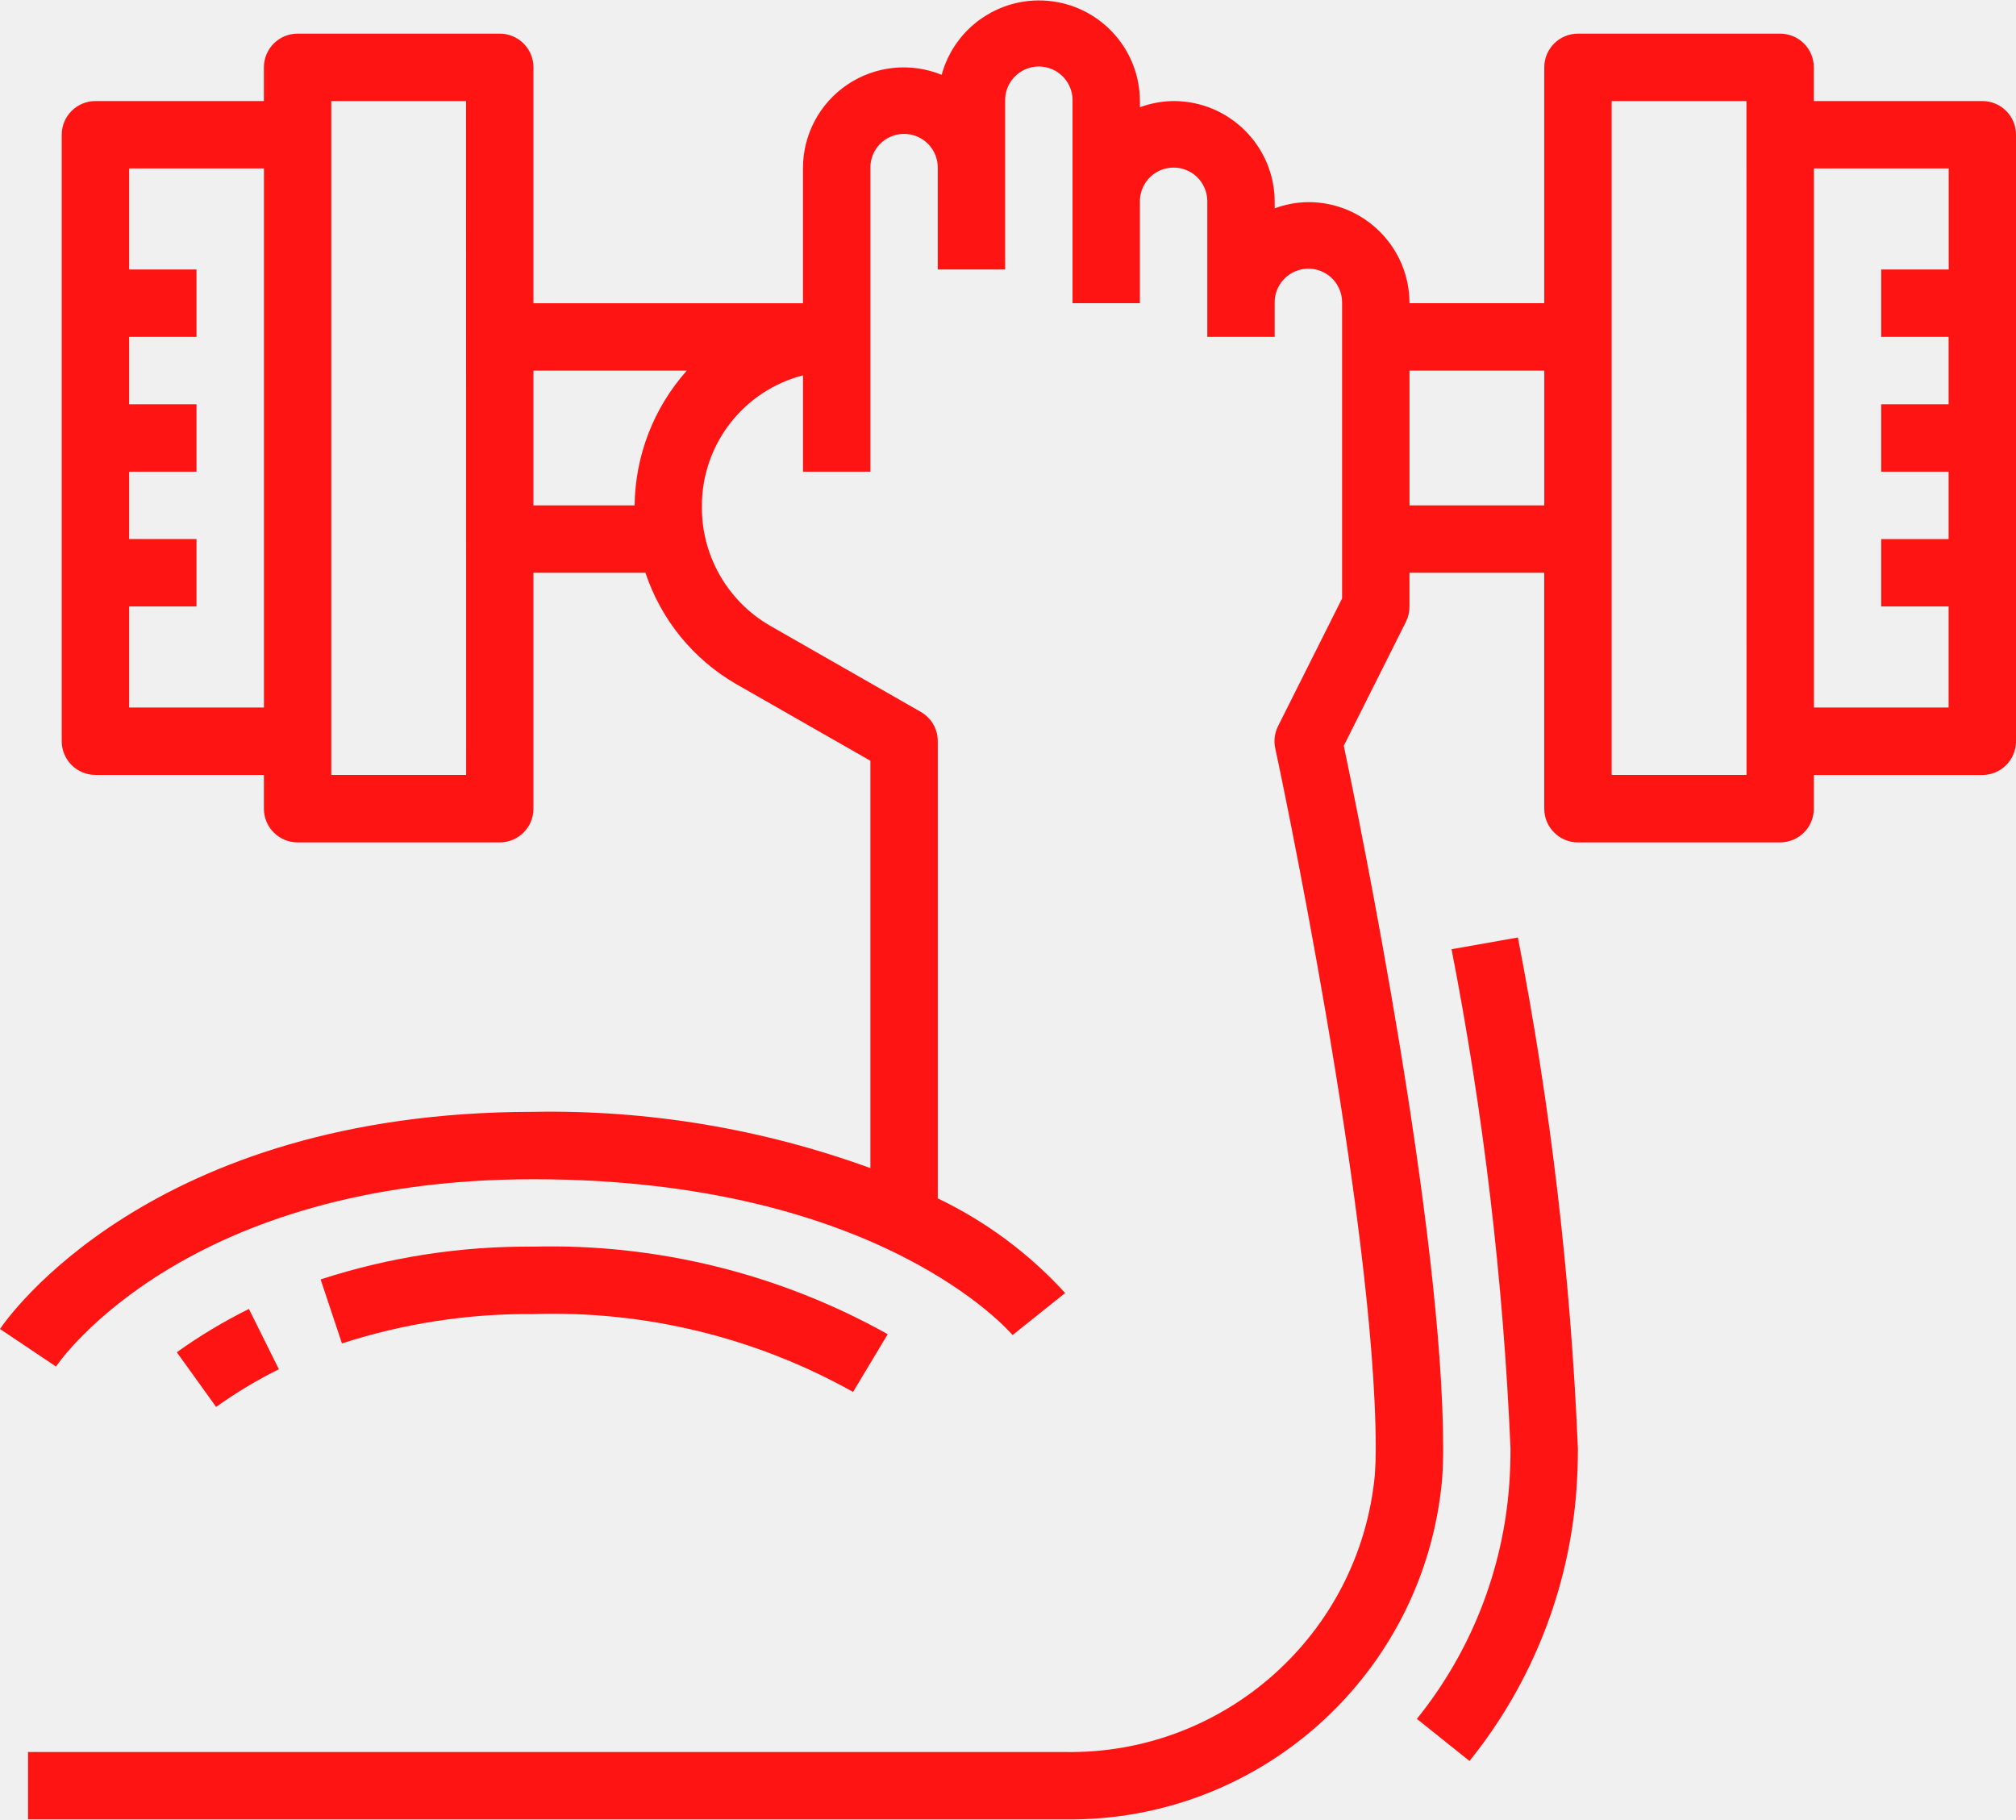
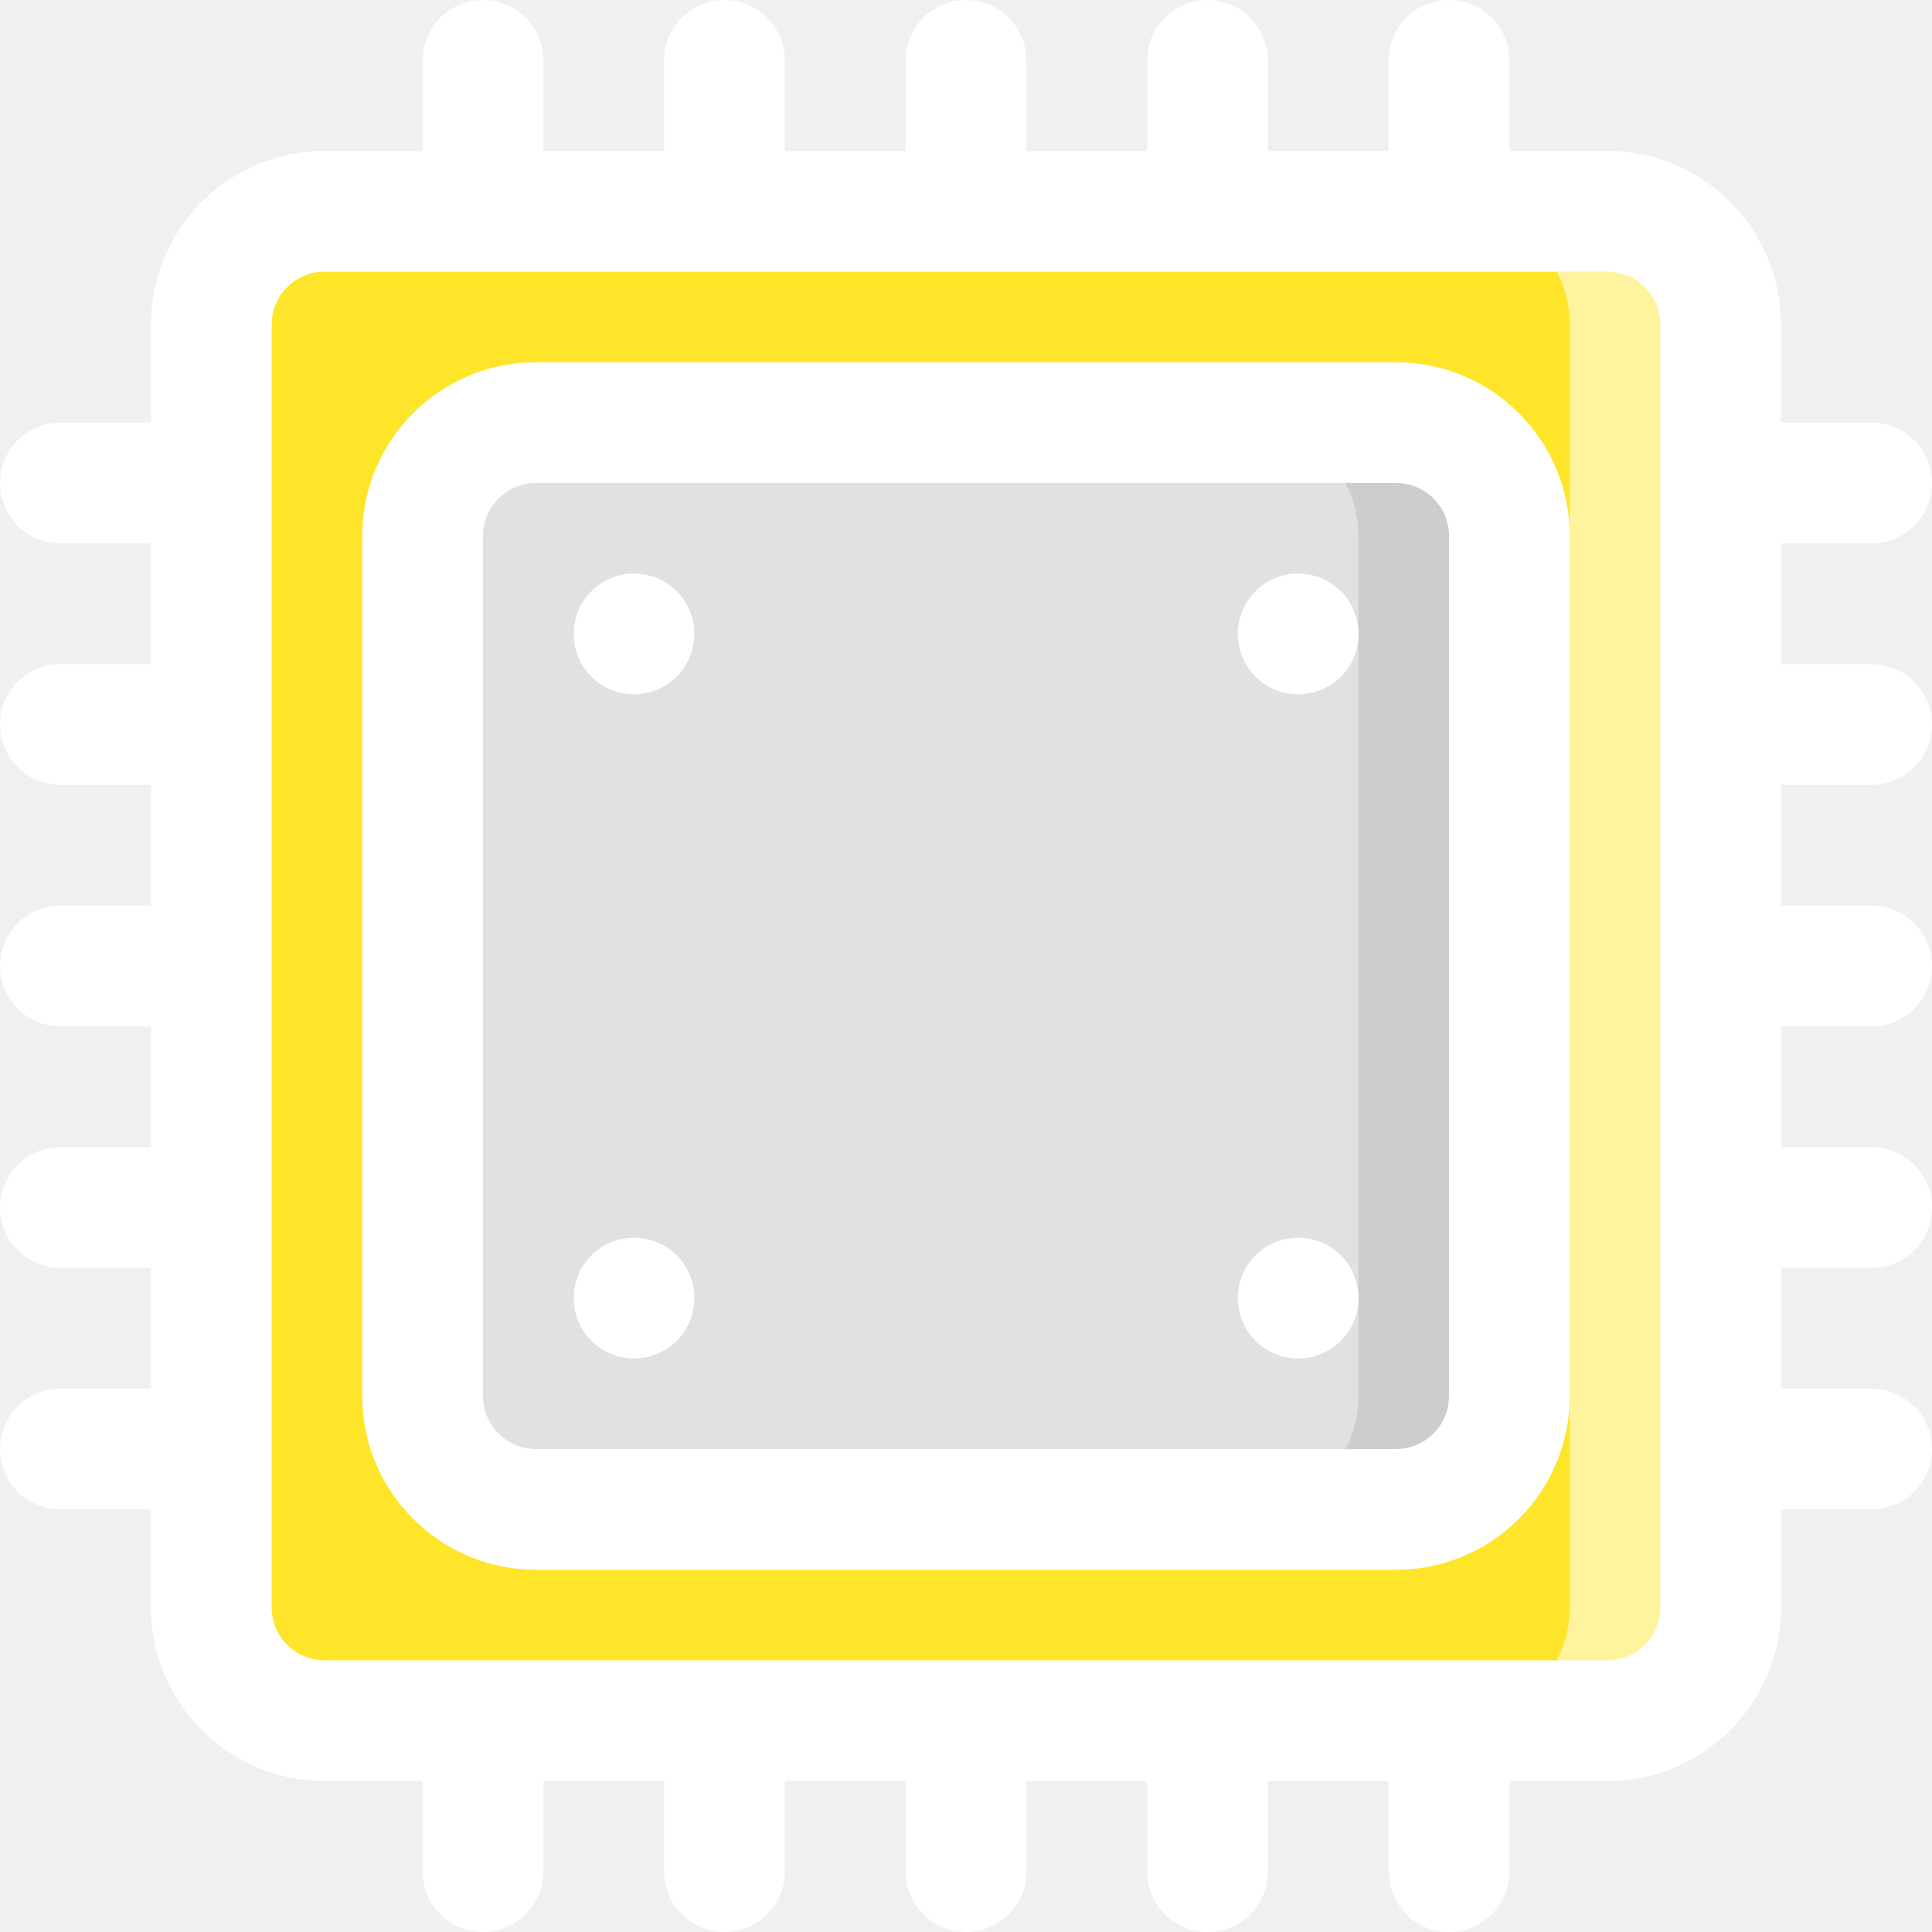
- <svg xmlns="http://www.w3.org/2000/svg" id="https:_www.flaticon.com_free-icon_muscle_1813361_term_fitness_20gym_page_3_position_28" data-name="https://www.flaticon.com/free-icon/muscle_1813361#term=fitness%20gym&amp;page=3&amp;position=28" width="99.898" height="90.16" viewBox="0 0 99.898 90.16">
-   <path id="Path_56" data-name="Path 56" d="M336.406,261.642l2.608,2.087a24.215,24.215,0,0,0,5.3-13.445q.072-.988.072-2.027a169.745,169.745,0,0,0-2.974-25.336l-3.287.581a167.082,167.082,0,0,1,2.922,24.754c0,.609-.022,1.2-.064,1.786A20.884,20.884,0,0,1,336.406,261.642Zm0,0" transform="translate(-266.197 -176.465)" fill="#ff1414" />
-   <path id="Path_57" data-name="Path 57" d="M98.228,5.333H89.88V3.663a1.669,1.669,0,0,0-1.67-1.67H78.193a1.669,1.669,0,0,0-1.67,1.67V15.351H69.844a5.009,5.009,0,0,0-5.009-5.009,4.948,4.948,0,0,0-1.67.307v-.307a5.009,5.009,0,0,0-5.009-5.009,4.948,4.948,0,0,0-1.67.307V5.333a5,5,0,0,0-9.824-1.3,4.992,4.992,0,0,0-6.873,4.642v6.679H26.434V3.663a1.669,1.669,0,0,0-1.67-1.67H14.746a1.669,1.669,0,0,0-1.67,1.67v1.67H4.728A1.669,1.669,0,0,0,3.059,7V37.056a1.67,1.67,0,0,0,1.67,1.67h8.348V40.4a1.67,1.67,0,0,0,1.67,1.67H24.764a1.67,1.67,0,0,0,1.67-1.67V28.708h5.549a10.022,10.022,0,0,0,4.508,5.523l6.639,3.793V58.21a46.338,46.338,0,0,0-16.7-2.788C7.4,55.422.292,65.743,0,66.183l2.775,1.86c.257-.379,6.513-9.281,23.659-9.281,17.211,0,23.684,7.651,23.74,7.722L52.782,64.4a20.569,20.569,0,0,0-6.313-4.69V37.056a1.669,1.669,0,0,0-.835-1.45l-7.48-4.276a6.759,6.759,0,0,1-3.373-5.962,6.679,6.679,0,0,1,5.009-6.442V23.7H43.13V8.672a1.67,1.67,0,1,1,3.339,0v5.009h3.339V5.333a1.67,1.67,0,1,1,3.339,0V15.351h3.339V10.342a1.67,1.67,0,1,1,3.339,0v6.679h3.339v-1.67a1.67,1.67,0,1,1,3.339,0V29.983l-3.172,6.326a1.664,1.664,0,0,0-.139,1.1c.058.233,4.98,23.337,4.98,34.714q0,.668-.046,1.305A15.166,15.166,0,0,1,52.789,87.145H1.389v3.339h51.4a18.514,18.514,0,0,0,18.669-16.82q.055-.753.055-1.546c0-10.845-4.137-31.086-4.924-34.837l3.087-6.158a1.677,1.677,0,0,0,.167-.746v-1.67h6.679V40.4a1.67,1.67,0,0,0,1.67,1.67H88.211a1.67,1.67,0,0,0,1.67-1.67v-1.67h8.348a1.67,1.67,0,0,0,1.67-1.67V7A1.669,1.669,0,0,0,98.228,5.333ZM6.4,35.387V30.378H9.737V27.038H6.4V23.7H9.737V20.36H6.4V17.021H9.737V13.681H6.4V8.672h6.679V35.387Zm16.7,3.339H16.416V5.333h6.679ZM26.434,18.69h7.6a10.21,10.21,0,0,0-2.587,6.679H26.434Zm43.411,6.679V18.69h6.679v6.679Zm16.7,13.357H79.862V5.333h6.679Zm3.339-3.339V8.672h6.679v5.009H93.219v3.339h3.339V20.36H93.219V23.7h3.339v3.339H93.219v3.339h3.339v5.009Zm0,0" transform="translate(0 -0.326)" fill="#ff1414" />
-   <path id="Path_58" data-name="Path 58" d="M102.506,303.476l1.717-2.861a34.193,34.193,0,0,0-17.555-4.34A33.224,33.224,0,0,0,76.121,297.9l1.058,3.172a29.891,29.891,0,0,1,9.489-1.455A30.42,30.42,0,0,1,102.506,303.476Zm0,0" transform="translate(-60.234 -234.5)" fill="#ff1414" />
-   <path id="Path_59" data-name="Path 59" d="M45.556,311.1a25.82,25.82,0,0,0-3.572,2.147l1.948,2.711a22.4,22.4,0,0,1,3.109-1.869Zm0,0" transform="translate(-33.222 -246.238)" fill="#ff1414" />
+ <svg xmlns="http://www.w3.org/2000/svg" id="Layer_1" enable-background="new 0 0 512 512" height="512px" viewBox="0 0 512 512" width="512px" class="">
+   <g>
+     <link type="text/css" id="dark-mode" rel="stylesheet" href="" />
+     <style type="text/css" id="dark-mode-custom-style" />
+     <g>
+       <path d="m426 56h-340c-16.57 0-30 13.43-30 30v340c0 16.57 13.43 30 30 30h340c16.57 0 30-13.43 30-30v-340c0-16.57-13.43-30-30-30zm-26 314c0 16.57-13.43 30-30 30h-228c-16.57 0-30-13.43-30-30v-228c0-16.57 13.43-30 30-30h228c16.57 0 30 13.43 30 30z" fill="#acebe2" data-original="#ACEBE2" class="" style="fill:#FFE529" data-old_color="#acebe2" />
+       <path d="m142 112h228c16.569 0 30 13.431 30 30v228c0 16.569-13.431 30-30 30h-228c-16.569 0-30-13.431-30-30v-228c0-16.569 13.431-30 30-30z" fill="#e2e0e0" data-original="#E2E0E0" class="" />
+       <path d="m400 142v228c0 16.57-13.43 30-30 30h-40c16.57 0 30-13.43 30-30v-228c0-16.57-13.43-30-30-30h40c16.57 0 30 13.43 30 30z" fill="#cecccc" data-original="#CECCCC" class="active-path" style="fill:#CECCCC" />
+       <path d="m426 56h-40c16.57 0 30 13.43 30 30v340c0 16.57-13.43 30-30 30h40c16.57 0 30-13.43 30-30v-340c0-16.57-13.43-30-30-30z" fill="#98d7ce" data-original="#98D7CE" class="" style="fill:#FFF39D" data-old_color="#98d7ce" />
+       <path d="m496 208c8.837 0 16-7.164 16-16s-7.163-16-16-16h-24v-32h24c8.837 0 16-7.164 16-16s-7.163-16-16-16h-24v-26c0-25.364-20.636-46-46-46h-26v-24c0-8.836-7.163-16-16-16s-16 7.164-16 16v24h-32v-24c0-8.836-7.163-16-16-16s-16 7.164-16 16v24h-32v-24c0-8.836-7.163-16-16-16-8.836 0-16 7.164-16 16v24h-32v-24c0-8.836-7.164-16-16-16s-16 7.164-16 16v24h-32v-24c0-8.836-7.164-16-16-16s-16 7.164-16 16v24h-26c-25.364 0-46 20.636-46 46v26h-24c-8.836 0-16 7.164-16 16s7.164 16 16 16h24v32h-24c-8.836 0-16 7.164-16 16s7.164 16 16 16h24v32h-24c-8.836 0-16 7.164-16 16s7.164 16 16 16h24v32h-24c-8.836 0-16 7.164-16 16s7.164 16 16 16h24v32h-24c-8.836 0-16 7.164-16 16s7.164 16 16 16h24v26c0 25.364 20.636 46 46 46h26v24c0 8.836 7.164 16 16 16s16-7.164 16-16v-24h32v24c0 8.836 7.164 16 16 16s16-7.164 16-16v-24h32v24c0 8.836 7.164 16 16 16 8.837 0 16-7.164 16-16v-24h32v24c0 8.836 7.163 16 16 16s16-7.164 16-16v-24h32v24c0 8.836 7.163 16 16 16s16-7.164 16-16v-24h26c25.364 0 46-20.636 46-46v-26h24c8.837 0 16-7.164 16-16s-7.163-16-16-16h-24v-32h24c8.837 0 16-7.164 16-16s-7.163-16-16-16h-24v-32h24c8.837 0 16-7.164 16-16s-7.163-16-16-16h-24v-32zm-56 218c0 7.72-6.28 14-14 14h-340c-7.72 0-14-6.28-14-14v-340c0-7.72 6.28-14 14-14h340c7.72 0 14 6.28 14 14z" data-original="#000000" class="" style="fill:#FFFFFF" data-old_color="#000000" />
+       <path d="m370 416h-228c-25.364 0-46-20.636-46-46v-228c0-25.364 20.636-46 46-46h228c25.364 0 46 20.636 46 46v228c0 25.364-20.636 46-46 46zm-228-288c-7.72 0-14 6.28-14 14v228c0 7.72 6.28 14 14 14h228c7.72 0 14-6.28 14-14v-228c0-7.72-6.28-14-14-14z" data-original="#000000" class="" style="fill:#FFFFFF" data-old_color="#000000" />
+       <path d="m168.02 184c-8.836 0-16.005-7.164-16.005-16s7.158-16 15.995-16h.01c8.836 0 16 7.164 16 16s-7.164 16-16 16z" data-original="#000000" class="" style="fill:#FFFFFF" data-old_color="#000000" />
+       <path d="m168.02 360c-8.836 0-16.005-7.164-16.005-16s7.158-16 15.995-16h.01c8.836 0 16 7.164 16 16s-7.164 16-16 16z" data-original="#000000" class="" style="fill:#FFFFFF" data-old_color="#000000" />
+       <path d="m344.02 360c-8.836 0-16.005-7.164-16.005-16s7.159-16 15.995-16h.01c8.837 0 16 7.164 16 16s-7.164 16-16 16z" data-original="#000000" class="" style="fill:#FFFFFF" data-old_color="#000000" />
+       <path d="m344.02 184c-8.836 0-16.005-7.164-16.005-16s7.159-16 15.995-16h.01c8.837 0 16 7.164 16 16s-7.164 16-16 16z" data-original="#000000" class="" style="fill:#FFFFFF" data-old_color="#000000" />
+     </g>
+   </g>
</svg>
